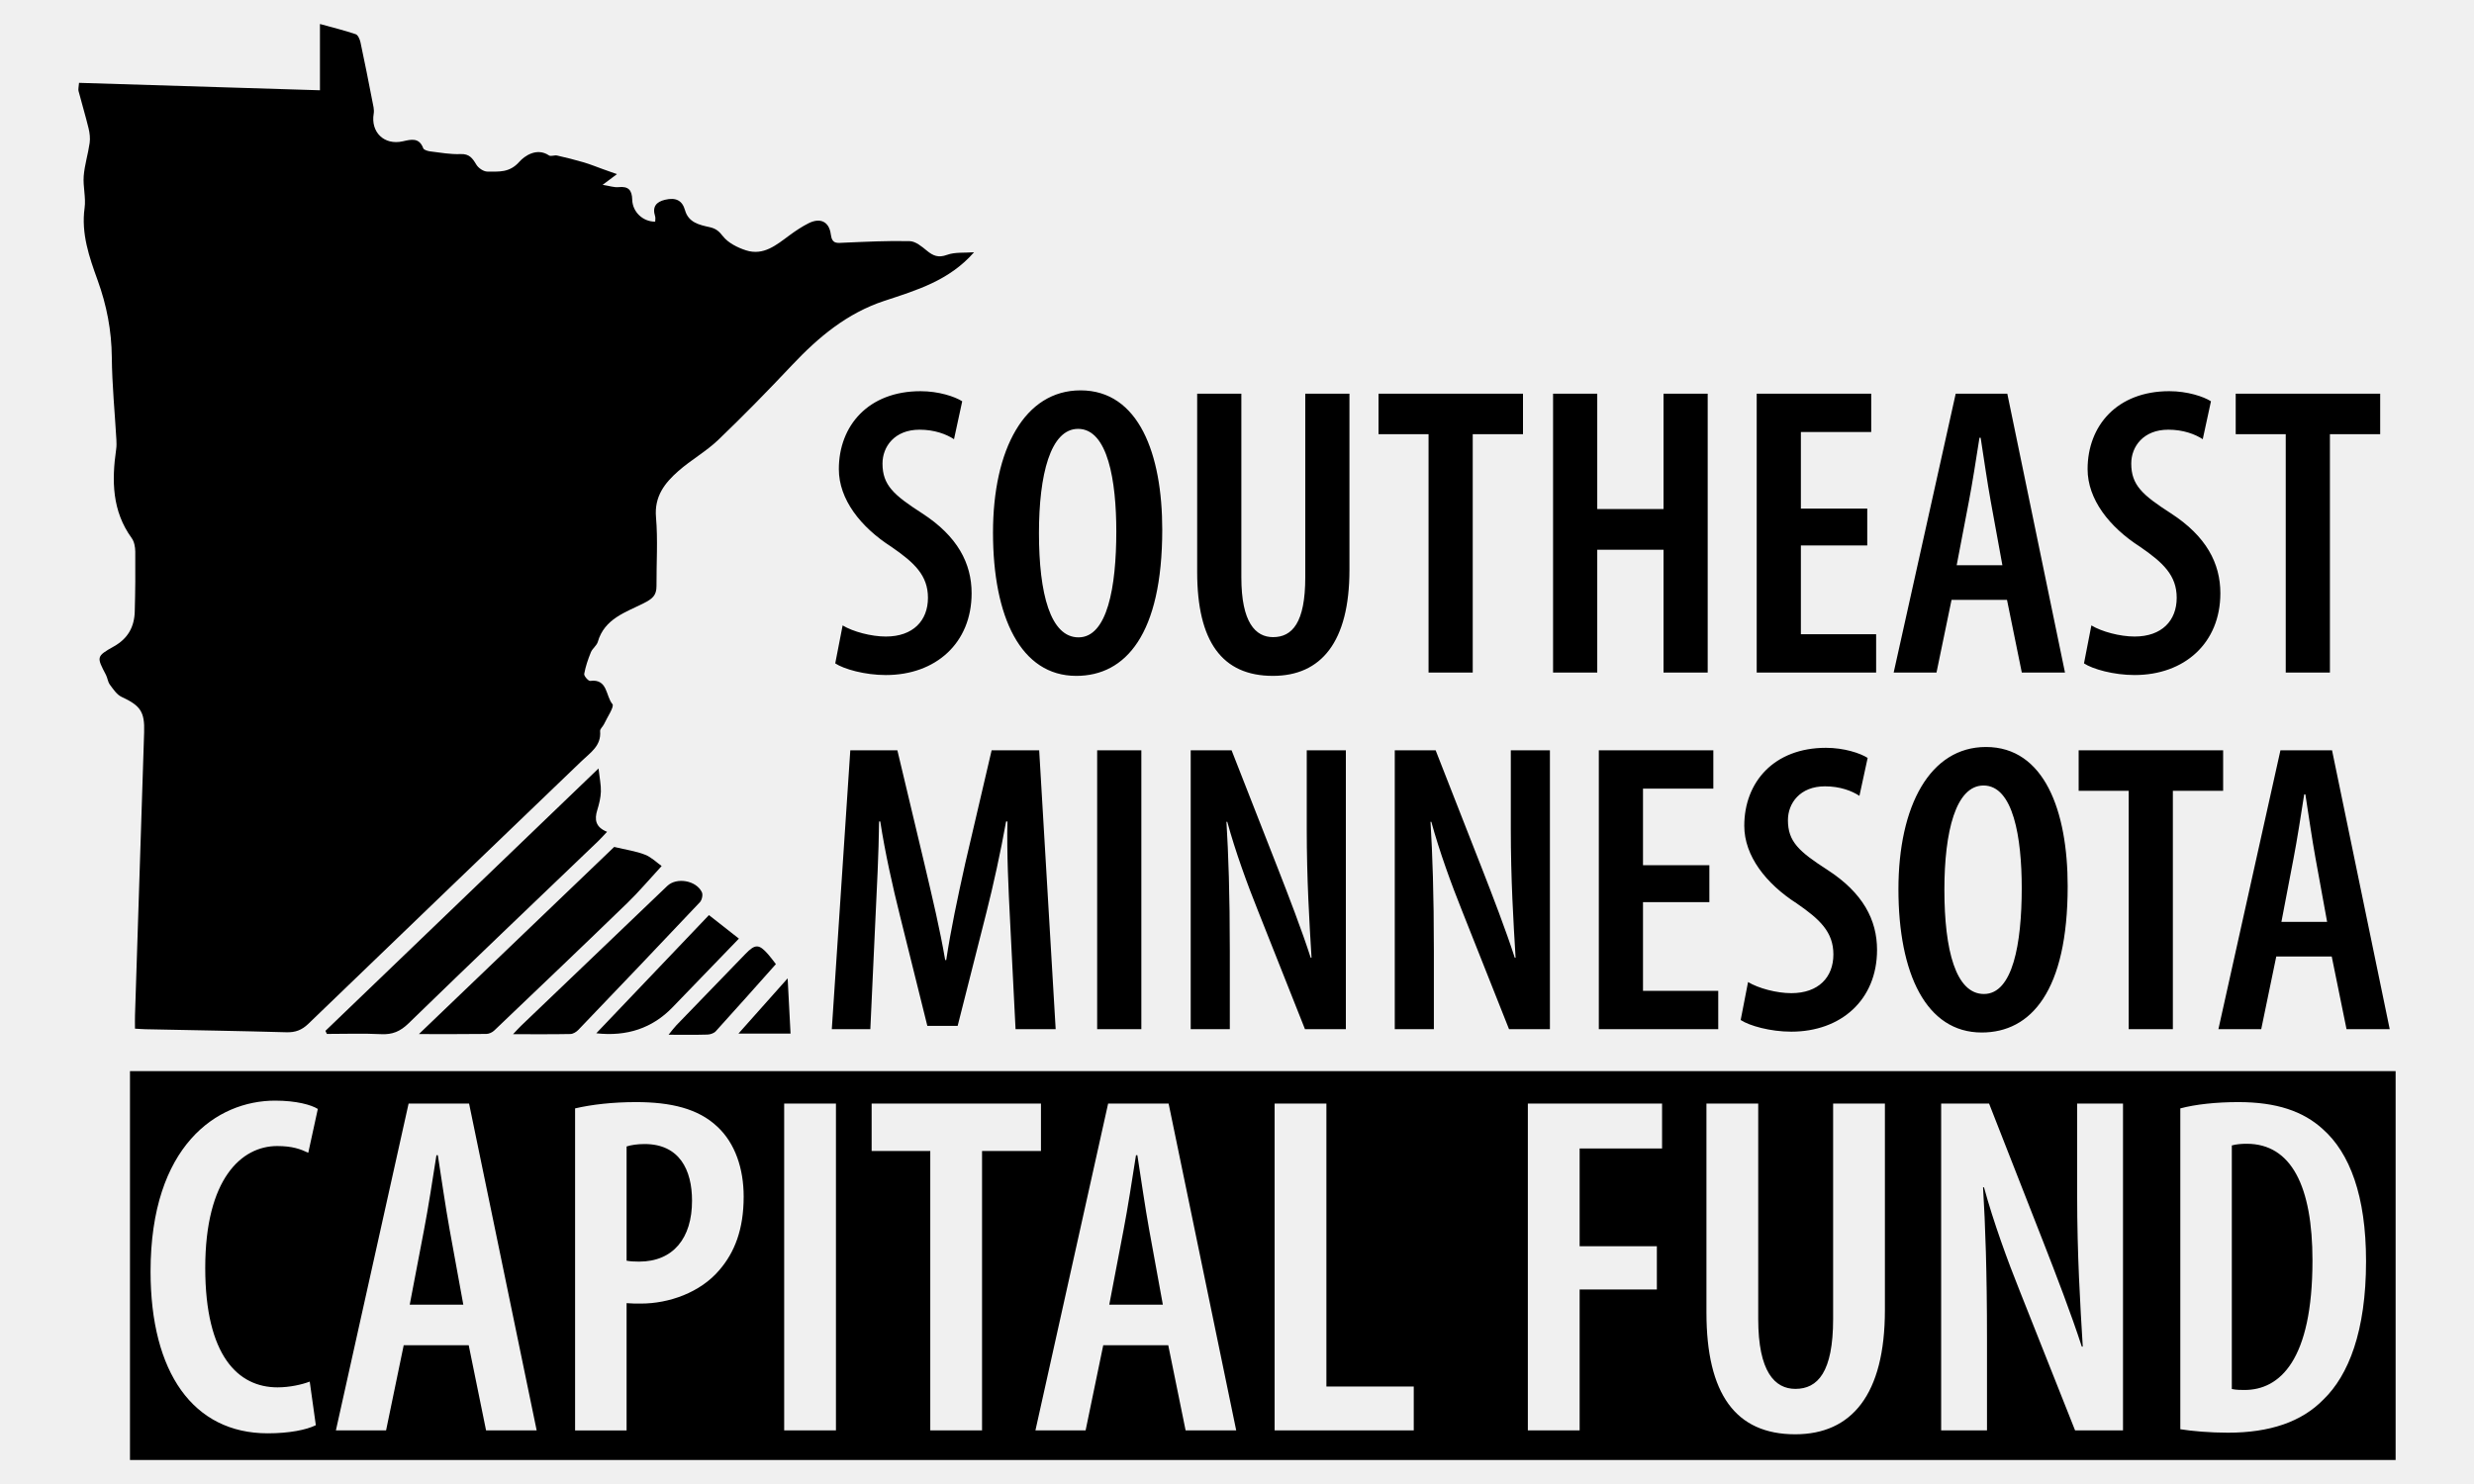
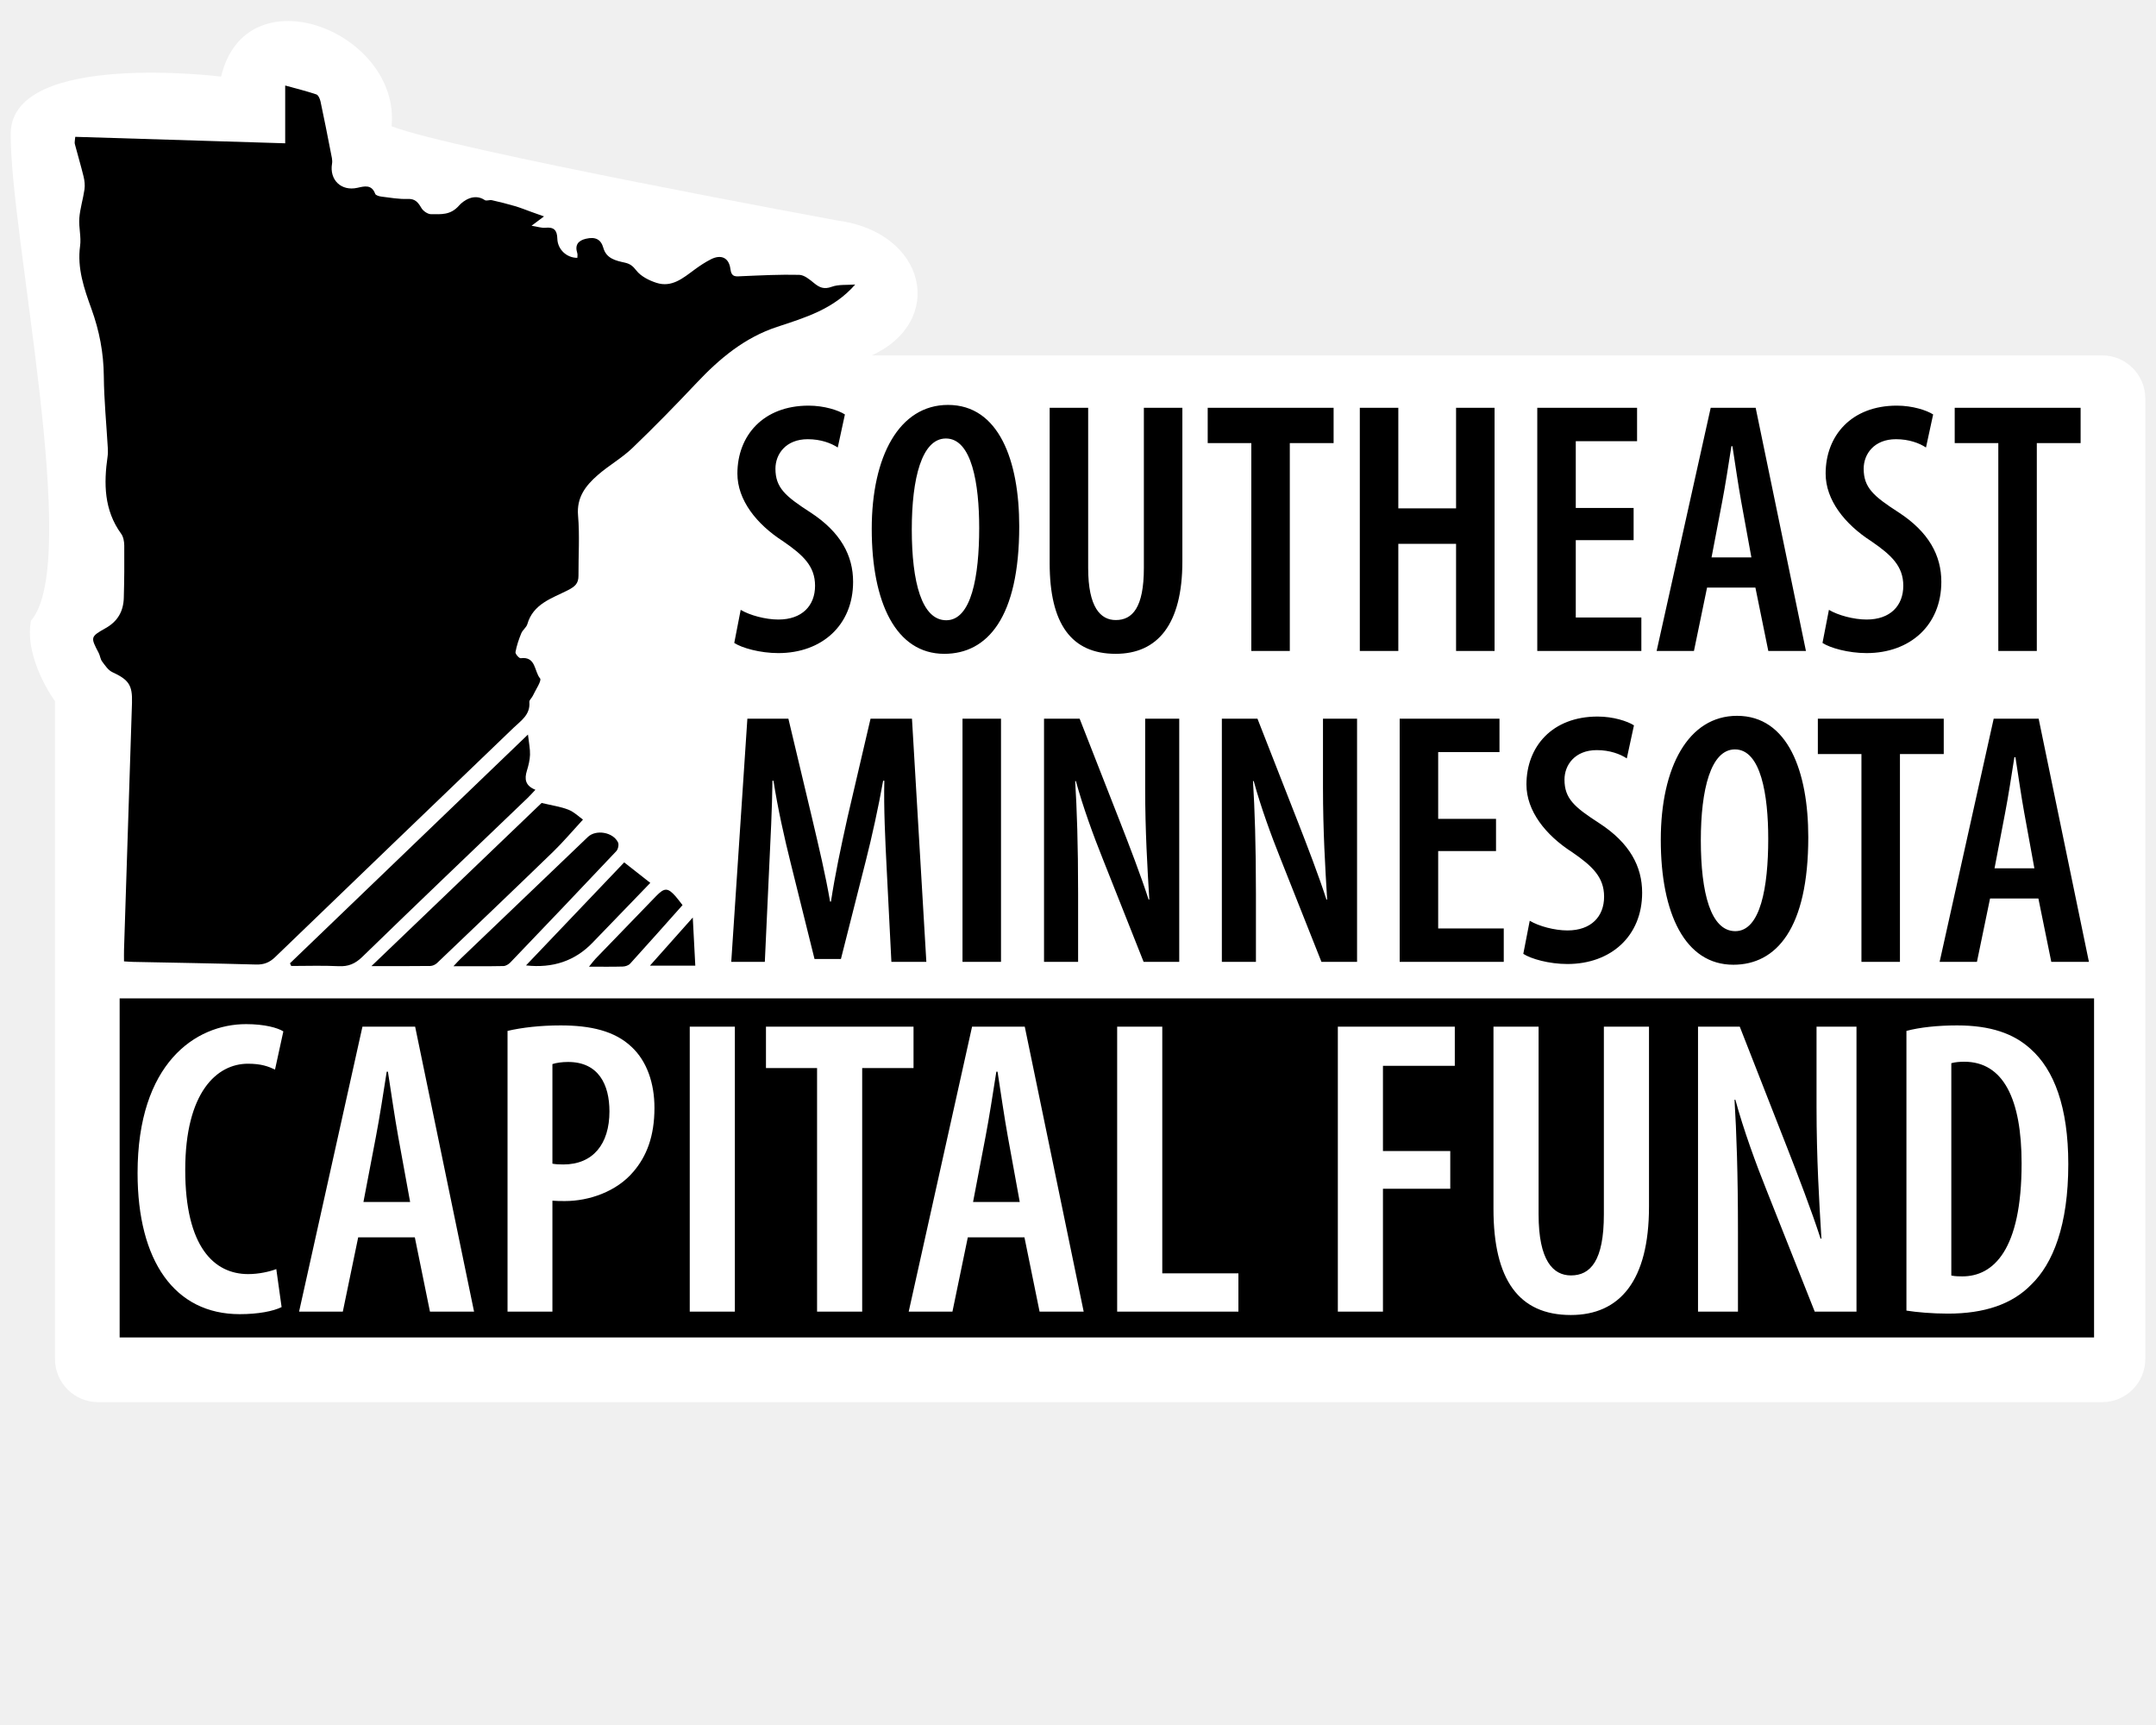
- <svg xmlns="http://www.w3.org/2000/svg" id="a" data-name="Layer 1" width="500" height="300" viewBox="0 0 500 300">
-   <path id="b" data-name="state" d="M15.974,16.748c16.288,.502,32.378,.998,48.688,1.501V4.851c2.603,.72,4.948,1.29,7.225,2.062,.464,.158,.838,1.039,.969,1.648,.843,3.934,1.618,7.884,2.387,11.833,.165,.849,.424,1.756,.283,2.575-.643,3.753,2.118,6.438,5.861,5.604,1.652-.368,3.314-.852,4.152,1.401,.131,.352,.938,.574,1.459,.638,2.021,.248,4.062,.62,6.079,.536,1.787-.075,2.421,.847,3.195,2.138,.413,.688,1.458,1.403,2.216,1.401,2.281-.004,4.478,.283,6.472-1.983,.995-1.13,3.522-2.958,5.992-1.283,.375,.254,1.111-.099,1.636,.02,1.806,.409,3.606,.858,5.383,1.379,1.288,.378,2.536,.894,3.803,1.347,.823,.294,1.647,.586,2.911,1.035l-2.894,2.164c1.427,.224,2.341,.555,3.211,.465,1.984-.205,2.72,.564,2.771,2.533,.065,2.498,2.165,4.461,4.642,4.445,0-.363,.091-.757-.015-1.087-.609-1.887,.198-2.909,1.987-3.335,2.232-.532,3.502,.146,4.056,2.109,.705,2.497,2.885,2.964,4.956,3.42,1.226,.27,1.873,.764,2.694,1.823,1.053,1.358,2.944,2.307,4.658,2.863,3.567,1.156,6.172-1.093,8.811-3.035,1.217-.896,2.492-1.747,3.837-2.427,2.36-1.194,4.186-.368,4.513,2.261,.25,2.004,1.317,1.718,2.666,1.661,4.429-.188,8.866-.419,13.292-.309,1.171,.029,2.429,1.082,3.441,1.915,1.276,1.05,2.329,1.495,4.085,.854,1.612-.589,3.518-.374,5.459-.526-5.012,5.74-11.65,7.685-18.125,9.824-7.531,2.488-13.306,7.318-18.624,12.955-4.872,5.163-9.831,10.255-14.958,15.162-2.441,2.336-5.484,4.033-8.033,6.271-2.763,2.426-4.903,5.131-4.536,9.361,.399,4.598,.072,9.258,.1,13.891,.011,1.888-.783,2.574-2.614,3.499-3.569,1.802-7.904,3.107-9.24,7.775-.223,.78-1.095,1.356-1.411,2.131-.575,1.412-1.076,2.88-1.345,4.372-.074,.409,.848,1.459,1.206,1.412,3.576-.476,3.125,3.088,4.496,4.685,.429,.5-1.051,2.66-1.691,4.044-.23,.498-.838,.976-.798,1.42,.266,2.956-1.945,4.332-3.683,6.003-18.432,17.717-36.884,35.414-55.281,53.167-1.32,1.274-2.627,1.76-4.437,1.71-9.505-.267-19.013-.417-28.52-.613-.62-.013-1.24-.068-2.08-.116,0-.995-.024-1.85,.004-2.703,.611-19.079,1.228-38.158,1.846-57.237,.134-4.127-.76-5.369-4.549-7.124-.974-.451-1.694-1.562-2.38-2.482-.411-.551-.466-1.353-.795-1.983-1.896-3.627-1.97-3.731,1.635-5.759,2.825-1.59,4.105-3.947,4.192-7.025,.114-4.043,.143-8.09,.105-12.135-.009-.916-.204-2.001-.721-2.714-3.99-5.502-4.049-11.641-3.14-17.975,.09-.625,.081-1.273,.045-1.906-.319-5.553-.873-11.102-.925-16.657-.051-5.424-1.022-10.502-2.881-15.635-1.666-4.6-3.341-9.389-2.619-14.573,.293-2.098-.346-4.313-.18-6.445,.175-2.244,.882-4.442,1.2-6.682,.137-.966,.015-2.019-.218-2.977-.615-2.528-1.37-5.021-2.027-7.538-.095-.363,.039-.786,.1-1.651Zm50.088,192.266c3.657,0,7.322-.132,10.97,.048,2.282,.113,3.858-.55,5.54-2.186,12.706-12.361,25.547-24.584,38.34-36.854,.542-.52,1.038-1.089,1.776-1.867-2.37-.945-2.566-2.497-1.975-4.413,.37-1.2,.685-2.461,.726-3.705,.045-1.347-.257-2.705-.477-4.688-18.843,18.109-37.017,35.576-55.191,53.043l.291,.622Zm32.252,0c.534-.007,1.181-.315,1.577-.692,9.011-8.591,18.021-17.184,26.963-25.846,2.284-2.213,4.337-4.664,6.866-7.405-.926-.653-2.03-1.762-3.364-2.29-1.8-.713-3.777-.979-6.226-1.569-12.611,12.088-25.783,24.715-39.469,37.833,5.048,0,9.352,.024,13.654-.031Zm16.969,.017c.544-.011,1.199-.418,1.6-.836,8.22-8.577,16.422-17.171,24.572-25.814,.409-.434,.639-1.497,.398-2.006-1.136-2.406-5.118-3.072-6.994-1.278-9.854,9.424-19.706,18.848-29.555,28.277-.438,.419-.839,.877-1.618,1.695,4.181,0,7.89,.035,11.597-.038Zm5.228-.147q9.317,1.041,15.379-5.219c4.423-4.571,8.838-9.149,13.444-13.919l-6.056-4.754-22.768,23.892Zm34.708-15.992c-1.827-2.072-2.598-2.08-4.556-.061-4.665,4.812-9.327,9.628-13.98,14.452-.459,.476-.846,1.02-1.563,1.894,2.943,0,5.404,.042,7.862-.031,.575-.017,1.311-.269,1.682-.677,4.066-4.474,8.074-9.001,12.146-13.568-.607-.771-1.069-1.417-1.591-2.009Zm4.551,16.054c-.197-3.75-.375-7.151-.586-11.17-3.533,3.97-6.617,7.434-9.942,11.17h10.528Z" />
-   <path id="c" data-name="se" d="M170.296,126.433c2.102,1.266,5.768,2.247,8.742,2.247,5.5,0,8.504-3.22,8.504-7.831,0-4.559-2.775-7.121-7.386-10.301-6.234-3.996-10.623-9.609-10.623-15.702,0-8.816,5.986-15.765,16.513-15.765,3.631,0,6.916,1.076,8.42,2.043l-1.66,7.665c-1.529-1.004-3.918-1.924-6.965-1.924-5.07,0-7.486,3.448-7.486,6.834,0,4.372,2.252,6.358,7.997,10.063,7.167,4.638,10.012,10.108,10.012,16.168,0,10.083-7.262,16.533-17.337,16.533-4.239,0-8.468-1.196-10.223-2.355l1.493-7.677Zm64.597-19.374c0,21.187-7.408,29.573-17.378,29.573-11.229,0-16.827-11.92-16.827-28.954,0-16.889,6.396-28.764,17.688-28.764,11.812,0,16.517,12.932,16.517,28.145Zm-24.918,.714c0,12.255,2.317,21.074,7.995,21.074,5.82,0,7.637-10.152,7.637-21.408,0-10.208-1.699-20.741-7.721-20.741-5.594,0-7.911,9.271-7.911,21.074Zm40.905-28.19v37.146c0,9.139,2.873,12.071,6.404,12.071,3.867,0,6.513-2.898,6.513-12.071v-37.146h8.929v35.632c0,14.58-5.739,21.416-15.466,21.416-10.297,0-15.309-6.978-15.309-21.006v-36.042h8.929Zm37.833,8.189h-10.111v-8.189h29.198v8.189h-10.158v48.19h-8.929v-48.19Zm34.094-8.189v23.322h13.393v-23.322h8.929v56.379h-8.929v-24.833h-13.393v24.833h-8.929v-56.379h8.929Zm54.568,30.689h-13.413v17.941h15.208v7.749h-24.137v-56.379h23.144v7.749h-14.215v15.478h13.413v7.463Zm17.034,10.996l-3.041,14.694h-8.654l12.538-56.379h10.428l11.658,56.379h-8.727l-2.993-14.694h-11.209Zm10.277-6.999l-2.359-12.942c-.671-3.683-1.424-8.888-2.034-12.834h-.239c-.621,3.982-1.458,9.354-2.14,12.87l-2.466,12.906h9.238Zm17.984,12.163c2.102,1.266,5.768,2.247,8.742,2.247,5.5,0,8.504-3.22,8.504-7.831,0-4.559-2.774-7.121-7.386-10.301-6.234-3.996-10.623-9.609-10.623-15.702,0-8.816,5.986-15.765,16.513-15.765,3.632,0,6.915,1.076,8.42,2.043l-1.66,7.665c-1.528-1.004-3.919-1.924-6.965-1.924-5.07,0-7.486,3.448-7.486,6.834,0,4.372,2.253,6.358,7.997,10.063,7.167,4.638,10.012,10.108,10.012,16.168,0,10.083-7.262,16.533-17.337,16.533-4.239,0-8.468-1.196-10.223-2.355l1.492-7.677Zm39.282-38.661h-10.111v-8.189h29.198v8.189h-10.158v48.19h-8.929v-48.19Z" />
-   <path id="d" data-name="mn" d="M204.145,186.286c-.323-6.319-.694-13.996-.538-20.224h-.275c-1.1,6.155-2.606,13.002-3.972,18.378l-5.817,22.949h-6.125l-5.542-22.301c-1.438-5.736-3.004-12.727-3.973-19.026h-.24c-.071,6.372-.453,13.832-.776,20.512l-.992,21.482h-7.786l3.737-56.38h9.514l5.436,22.826c1.71,7.279,3.132,13.191,4.232,19.584h.204c.969-6.334,2.224-12.244,3.851-19.584l5.327-22.826h9.61l3.333,56.38h-8.107l-1.101-21.771Zm26.522-34.609v56.38h-8.928v-56.38h8.928Zm9.977,56.38v-56.38h8.262l9.424,24.064c1.999,5.11,4.82,12.437,6.566,17.868h.167c-.442-7.232-.966-15.919-.966-26.002v-15.931h7.904v56.38h-8.262l-9.522-23.999c-2.081-5.179-4.566-11.975-6.183-17.923h-.167c.395,6.51,.681,14.509,.681,26.163v15.759h-7.904Zm41.24,0v-56.38h8.262l9.425,24.064c1.999,5.11,4.819,12.437,6.566,17.868h.167c-.442-7.232-.967-15.919-.967-26.002v-15.931h7.904v56.38h-8.262l-9.522-23.999c-2.081-5.179-4.565-11.975-6.183-17.923h-.167c.396,6.51,.681,14.509,.681,26.163v15.759h-7.904Zm63.582-25.69h-13.413v17.941h15.208v7.749h-24.137v-56.38h23.144v7.749h-14.215v15.478h13.413v7.463Zm7.819,16.16c2.102,1.267,5.768,2.247,8.742,2.247,5.5,0,8.504-3.22,8.504-7.83,0-4.559-2.774-7.121-7.386-10.301-6.234-3.996-10.623-9.609-10.623-15.702,0-8.816,5.986-15.765,16.513-15.765,3.632,0,6.915,1.075,8.42,2.043l-1.66,7.665c-1.528-1.004-3.919-1.924-6.965-1.924-5.07,0-7.486,3.448-7.486,6.834,0,4.372,2.253,6.358,7.997,10.063,7.167,4.638,10.013,10.108,10.013,16.168,0,10.083-7.263,16.533-17.338,16.533-4.239,0-8.468-1.196-10.223-2.355l1.492-7.677Zm64.597-19.374c0,21.187-7.407,29.573-17.378,29.573-11.229,0-16.827-11.921-16.827-28.954,0-16.889,6.396-28.764,17.688-28.764,11.811,0,16.517,12.933,16.517,28.145Zm-24.919,.715c0,12.255,2.318,21.074,7.995,21.074,5.82,0,7.638-10.152,7.638-21.408,0-10.207-1.699-20.74-7.722-20.74-5.593,0-7.911,9.271-7.911,21.074Zm37.249-20.001h-10.111v-8.189h29.198v8.189h-10.158v48.19h-8.929v-48.19Zm29.826,33.496l-3.041,14.694h-8.654l12.538-56.38h10.428l11.658,56.38h-8.727l-2.993-14.694h-11.209Zm10.277-6.998l-2.359-12.942c-.671-3.683-1.424-8.888-2.034-12.834h-.239c-.621,3.982-1.458,9.354-2.14,12.87l-2.466,12.906h9.238Z" />
-   <path id="e" data-name="cf" d="M26.269,216.532v78.617H484.159v-78.617H26.269Zm29.813,63.931c2.454,0,4.947-.561,6.516-1.164l1.232,8.815c-1.934,.954-5.405,1.64-9.718,1.64-15.078,0-23.684-12.308-23.684-32.717,0-25.426,13.413-34.537,25.167-34.537,4.297,0,7.321,.854,8.638,1.681l-1.931,8.858c-1.555-.729-3.18-1.359-6.278-1.359-7.197,0-14.544,6.586-14.544,24.629,0,17.794,6.659,24.154,14.602,24.154Zm42.153,8.703l-3.508-17.222h-13.137l-3.564,17.222h-10.143l14.695-66.077h12.221l13.664,66.077h-10.228Zm47.183-32.453c-3.892,4.625-10.29,6.812-15.852,6.812-1.066,0-1.978,0-2.931-.084v25.726h-10.409v-65.097c3.373-.785,7.624-1.274,12.313-1.274,6.939,0,12.551,1.275,16.454,4.984,3.582,3.332,5.305,8.469,5.305,14.128,0,6.675-1.86,11.278-4.88,14.806Zm23.529,32.453h-10.464v-66.077h10.464v66.077Zm29.527,0h-10.464v-56.48h-11.851v-9.597h34.221v9.597h-11.906v56.48Zm41.139,0l-3.508-17.222h-13.137l-3.564,17.222h-10.143l14.695-66.077h12.221l13.664,66.077h-10.228Zm46.11,0h-28.119v-66.077h10.464v57.205h17.655v8.872Zm50.184-56.996h-16.661v19.764h15.609v8.746h-15.609v28.486h-10.464v-66.077h27.125v9.081Zm45.035,32.681c0,17.087-6.726,25.1-18.126,25.1-12.068,0-17.941-8.179-17.941-24.62v-42.241h10.464v43.535c0,10.711,3.367,14.146,7.507,14.146,4.532,0,7.632-3.396,7.632-14.146v-43.535h10.465v41.762Zm48.121,24.315h-9.684l-11.16-28.127c-2.439-6.069-5.352-14.034-7.246-21.006h-.196c.463,7.629,.798,17.004,.798,30.663v18.47h-9.264v-66.077h9.683l11.046,28.203c2.343,5.989,5.648,14.576,7.695,20.941h.196c-.519-8.476-1.133-18.657-1.133-30.475v-18.67h9.265v66.077Zm40.512-6.251c-4.396,4.527-10.839,6.713-19.304,6.713-3.623,0-7.274-.321-9.625-.7v-64.858c3.037-.813,7.232-1.274,11.736-1.274,7.696,0,13.112,1.847,17.072,5.472,5.418,4.8,8.728,13.455,8.728,26.694,0,14.168-3.545,23.069-8.607,27.954Zm-329.714-40.185c0,7.592-3.819,12.312-10.701,12.312-1.011,0-1.768-.042-2.525-.183v-23.095c.897-.294,2.187-.49,3.632-.49,7.056,0,9.593,5.231,9.593,11.455Zm-48.991,5.844l2.765,15.168h-10.827l2.89-15.126c.799-4.12,1.78-10.417,2.508-15.084h.281c.715,4.625,1.597,10.726,2.383,15.042Zm376.484,6.25c0,20.132-6.581,26.168-13.734,26.168-.686,0-1.695,0-2.565-.196v-49.239c.897-.252,1.964-.337,3.002-.337,9.061,0,13.298,8.646,13.298,23.604Zm-235.106-6.25l2.765,15.168h-10.827l2.89-15.126c.799-4.12,1.78-10.417,2.508-15.084h.281c.715,4.625,1.597,10.726,2.383,15.042Z" />
+ <svg xmlns="http://www.w3.org/2000/svg" id="a" data-name="Layer 1" width="500" height="400" viewBox="0 0 500 400">
+   <path d="M487.517,82.411H202.17c17.317-7.966,12.66-28.602-8.022-31.285,0,0-89.197-16.377-103.336-21.845,2.109-21.912-33.717-35.997-39.532-11.517,.002,0-48.14-6.012-48.792,12.897-.325,23.184,16.559,99.614,4.69,113.279-1.634,8.862,5.575,18.66,5.575,18.66v152.53c0,5.523,4.477,10,10,10H487.517c5.523,0,10-4.477,10-10V92.411c0-5.523-4.477-10-10-10Z" fill="#fff" />
+   <path id="b" data-name="state" d="M17.452,31.728c16.288,.502,32.378,.998,48.688,1.501v-13.398c2.603,.72,4.948,1.29,7.225,2.062,.464,.158,.838,1.039,.969,1.648,.843,3.934,1.618,7.884,2.387,11.833,.165,.849,.424,1.756,.283,2.575-.643,3.753,2.118,6.438,5.861,5.604,1.652-.368,3.314-.852,4.152,1.401,.131,.352,.938,.574,1.459,.638,2.021,.248,4.062,.62,6.079,.536,1.787-.075,2.421,.847,3.195,2.138,.413,.688,1.458,1.403,2.216,1.401,2.281-.004,4.478,.283,6.472-1.983,.995-1.13,3.522-2.958,5.992-1.283,.375,.254,1.111-.099,1.636,.02,1.806,.409,3.606,.858,5.383,1.379,1.288,.378,2.536,.894,3.803,1.347,.823,.294,1.647,.586,2.911,1.035l-2.894,2.164c1.427,.224,2.341,.555,3.211,.465,1.984-.205,2.72,.564,2.771,2.533,.065,2.498,2.165,4.461,4.642,4.445,0-.363,.091-.757-.015-1.087-.609-1.887,.198-2.909,1.987-3.335,2.232-.532,3.502,.146,4.056,2.109,.705,2.497,2.885,2.964,4.956,3.42,1.226,.27,1.873,.764,2.694,1.823,1.053,1.358,2.944,2.307,4.658,2.863,3.567,1.156,6.172-1.093,8.811-3.035,1.217-.896,2.492-1.747,3.837-2.427,2.36-1.194,4.186-.368,4.513,2.261,.25,2.004,1.317,1.718,2.666,1.661,4.429-.188,8.866-.419,13.292-.309,1.171,.029,2.429,1.082,3.441,1.915,1.276,1.05,2.329,1.495,4.085,.854,1.612-.589,3.518-.374,5.459-.526-5.012,5.74-11.65,7.685-18.125,9.824-7.531,2.488-13.306,7.318-18.624,12.955-4.872,5.163-9.831,10.255-14.958,15.162-2.441,2.336-5.484,4.033-8.033,6.271-2.763,2.426-4.903,5.131-4.536,9.361,.399,4.598,.072,9.258,.1,13.891,.011,1.888-.783,2.574-2.614,3.499-3.569,1.802-7.904,3.107-9.24,7.775-.223,.78-1.095,1.356-1.411,2.131-.575,1.412-1.076,2.88-1.345,4.372-.074,.409,.848,1.459,1.206,1.412,3.576-.476,3.125,3.088,4.496,4.685,.429,.5-1.051,2.66-1.691,4.044-.23,.498-.838,.976-.798,1.42,.266,2.956-1.945,4.332-3.683,6.003-18.432,17.717-36.884,35.414-55.281,53.167-1.32,1.274-2.627,1.76-4.437,1.71-9.505-.267-19.013-.417-28.52-.613-.62-.013-1.24-.068-2.08-.116,0-.995-.024-1.85,.004-2.703,.611-19.079,1.228-38.158,1.846-57.237,.134-4.127-.76-5.369-4.549-7.124-.974-.451-1.694-1.562-2.38-2.482-.411-.551-.466-1.353-.795-1.983-1.896-3.627-1.97-3.731,1.635-5.759,2.825-1.59,4.105-3.947,4.192-7.025,.114-4.043,.143-8.09,.105-12.135-.009-.916-.204-2.001-.721-2.714-3.99-5.502-4.049-11.641-3.14-17.975,.09-.625,.081-1.273,.045-1.906-.319-5.553-.873-11.102-.925-16.657-.051-5.424-1.022-10.502-2.881-15.635-1.666-4.6-3.341-9.389-2.619-14.573,.293-2.098-.346-4.313-.18-6.445,.175-2.244,.882-4.442,1.2-6.682,.137-.966,.015-2.019-.218-2.977-.615-2.528-1.37-5.021-2.027-7.538-.095-.363,.039-.786,.1-1.651Zm50.088,192.266c3.657,0,7.322-.132,10.97,.048,2.282,.113,3.858-.55,5.54-2.186,12.706-12.361,25.547-24.584,38.34-36.854,.542-.52,1.038-1.089,1.776-1.867-2.37-.945-2.566-2.497-1.975-4.413,.37-1.2,.685-2.461,.726-3.705,.045-1.347-.257-2.705-.477-4.688-18.843,18.109-37.017,35.576-55.191,53.043l.291,.622Zm32.252,0c.534-.007,1.181-.315,1.577-.692,9.011-8.591,18.021-17.184,26.963-25.846,2.284-2.213,4.337-4.664,6.866-7.405-.926-.653-2.03-1.762-3.364-2.29-1.8-.713-3.777-.979-6.226-1.569-12.611,12.088-25.783,24.715-39.469,37.833,5.048,0,9.352,.024,13.654-.031Zm16.969,.017c.544-.011,1.199-.418,1.6-.836,8.22-8.577,16.422-17.171,24.572-25.814,.409-.434,.639-1.497,.398-2.006-1.136-2.406-5.118-3.072-6.994-1.278-9.854,9.424-19.706,18.848-29.555,28.277-.438,.419-.839,.877-1.618,1.695,4.181,0,7.89,.035,11.597-.038Zm5.228-.147q9.317,1.041,15.379-5.219c4.423-4.571,8.838-9.149,13.444-13.919l-6.056-4.754-22.768,23.892Zm34.708-15.992c-1.827-2.072-2.598-2.08-4.556-.061-4.665,4.812-9.327,9.628-13.98,14.452-.459,.476-.846,1.02-1.563,1.894,2.943,0,5.404,.042,7.862-.031,.575-.017,1.311-.269,1.682-.677,4.066-4.474,8.074-9.001,12.146-13.568-.607-.771-1.069-1.417-1.591-2.009Zm4.551,16.054c-.197-3.75-.375-7.151-.586-11.17-3.533,3.97-6.617,7.434-9.942,11.17h10.528Z" />
+   <path id="c" data-name="se" d="M171.774,141.413c2.102,1.266,5.768,2.247,8.742,2.247,5.5,0,8.504-3.22,8.504-7.831,0-4.559-2.775-7.121-7.386-10.301-6.234-3.996-10.623-9.609-10.623-15.702,0-8.816,5.986-15.765,16.513-15.765,3.631,0,6.916,1.076,8.42,2.043l-1.66,7.665c-1.529-1.004-3.918-1.924-6.965-1.924-5.07,0-7.486,3.448-7.486,6.834,0,4.372,2.252,6.358,7.997,10.063,7.167,4.638,10.012,10.108,10.012,16.168,0,10.083-7.262,16.533-17.337,16.533-4.239,0-8.468-1.196-10.223-2.355l1.493-7.677Zm64.597-19.374c0,21.187-7.408,29.573-17.378,29.573-11.229,0-16.827-11.92-16.827-28.954,0-16.889,6.396-28.764,17.688-28.764,11.812,0,16.517,12.932,16.517,28.145Zm-24.918,.714c0,12.255,2.317,21.074,7.995,21.074,5.82,0,7.637-10.152,7.637-21.408,0-10.208-1.699-20.741-7.721-20.741-5.594,0-7.911,9.271-7.911,21.074Zm40.905-28.19v37.146c0,9.139,2.873,12.071,6.404,12.071,3.867,0,6.513-2.898,6.513-12.071v-37.146h8.929v35.632c0,14.58-5.739,21.416-15.466,21.416-10.297,0-15.309-6.978-15.309-21.006v-36.042h8.929Zm37.833,8.189h-10.111v-8.189h29.198v8.189h-10.158v48.19h-8.929v-48.19Zm34.094-8.189v23.322h13.393v-23.322h8.929v56.379h-8.929v-24.833h-13.393v24.833h-8.929v-56.379h8.929Zm54.568,30.689h-13.413v17.941h15.208v7.749h-24.137v-56.379h23.144v7.749h-14.215v15.478h13.413v7.463Zm17.034,10.996l-3.041,14.694h-8.654l12.538-56.379h10.428l11.658,56.379h-8.727l-2.993-14.694h-11.209Zm10.277-6.999l-2.359-12.942c-.671-3.683-1.424-8.888-2.034-12.834h-.239c-.621,3.982-1.458,9.354-2.14,12.87l-2.466,12.906h9.238Zm17.984,12.163c2.102,1.266,5.768,2.247,8.742,2.247,5.5,0,8.504-3.22,8.504-7.831,0-4.559-2.774-7.121-7.386-10.301-6.234-3.996-10.623-9.609-10.623-15.702,0-8.816,5.986-15.765,16.513-15.765,3.632,0,6.915,1.076,8.42,2.043l-1.66,7.665c-1.528-1.004-3.919-1.924-6.965-1.924-5.07,0-7.486,3.448-7.486,6.834,0,4.372,2.253,6.358,7.997,10.063,7.167,4.638,10.012,10.108,10.012,16.168,0,10.083-7.262,16.533-17.337,16.533-4.239,0-8.468-1.196-10.223-2.355l1.492-7.677Zm39.282-38.661h-10.111v-8.189h29.198v8.189h-10.158v48.19h-8.929v-48.19Z" />
+   <path id="d" data-name="mn" d="M205.622,201.266c-.323-6.319-.694-13.996-.538-20.224h-.275c-1.1,6.155-2.606,13.002-3.972,18.378l-5.817,22.949h-6.125l-5.542-22.301c-1.438-5.736-3.004-12.727-3.973-19.026h-.24c-.071,6.372-.453,13.832-.776,20.512l-.992,21.482h-7.786l3.737-56.38h9.514l5.436,22.826c1.71,7.279,3.132,13.191,4.232,19.584h.204c.969-6.334,2.224-12.244,3.851-19.584l5.327-22.826h9.61l3.333,56.38h-8.107l-1.101-21.771Zm26.522-34.609v56.38h-8.928v-56.38h8.928Zm9.977,56.38v-56.38h8.262l9.424,24.064c1.999,5.11,4.82,12.437,6.566,17.868h.167c-.442-7.232-.966-15.919-.966-26.002v-15.931h7.904v56.38h-8.262l-9.522-23.999c-2.081-5.179-4.566-11.975-6.183-17.923h-.167c.395,6.51,.681,14.509,.681,26.163v15.759h-7.904Zm41.24,0v-56.38h8.262l9.425,24.064c1.999,5.11,4.819,12.437,6.566,17.868h.167c-.442-7.232-.967-15.919-.967-26.002v-15.931h7.904v56.38h-8.262l-9.522-23.999c-2.081-5.179-4.565-11.975-6.183-17.923h-.167c.396,6.51,.681,14.509,.681,26.163v15.759h-7.904Zm63.582-25.69h-13.413v17.941h15.208v7.749h-24.137v-56.38h23.144v7.749h-14.215v15.478h13.413v7.463Zm7.819,16.16c2.102,1.267,5.768,2.247,8.742,2.247,5.5,0,8.504-3.22,8.504-7.83,0-4.559-2.774-7.121-7.386-10.301-6.234-3.996-10.623-9.609-10.623-15.702,0-8.816,5.986-15.765,16.513-15.765,3.632,0,6.915,1.075,8.42,2.043l-1.66,7.665c-1.528-1.004-3.919-1.924-6.965-1.924-5.07,0-7.486,3.448-7.486,6.834,0,4.372,2.253,6.358,7.997,10.063,7.167,4.638,10.013,10.108,10.013,16.168,0,10.083-7.263,16.533-17.338,16.533-4.239,0-8.468-1.196-10.223-2.355l1.492-7.677Zm64.597-19.374c0,21.187-7.407,29.573-17.378,29.573-11.229,0-16.827-11.921-16.827-28.954,0-16.889,6.396-28.764,17.688-28.764,11.811,0,16.517,12.933,16.517,28.145Zm-24.919,.715c0,12.255,2.318,21.074,7.995,21.074,5.82,0,7.638-10.152,7.638-21.408,0-10.207-1.699-20.74-7.722-20.74-5.593,0-7.911,9.271-7.911,21.074Zm37.249-20.001h-10.111v-8.189h29.198v8.189h-10.158v48.19h-8.929v-48.19Zm29.826,33.496l-3.041,14.694h-8.654l12.538-56.38h10.428l11.658,56.38h-8.727l-2.993-14.694h-11.209Zm10.277-6.998l-2.359-12.942c-.671-3.683-1.424-8.888-2.034-12.834h-.239c-.621,3.982-1.458,9.354-2.14,12.87l-2.466,12.906h9.238Z" />
+   <path id="e" data-name="cf" d="M27.746,231.511v78.617H485.637v-78.617H27.746Zm29.813,63.931c2.454,0,4.947-.561,6.516-1.164l1.232,8.815c-1.934,.954-5.405,1.64-9.718,1.64-15.078,0-23.684-12.308-23.684-32.717,0-25.426,13.413-34.537,25.167-34.537,4.297,0,7.321,.854,8.638,1.681l-1.931,8.858c-1.555-.729-3.18-1.359-6.278-1.359-7.197,0-14.544,6.586-14.544,24.629,0,17.794,6.659,24.154,14.602,24.154Zm42.153,8.703l-3.508-17.222h-13.137l-3.564,17.222h-10.143l14.695-66.077h12.221l13.664,66.077h-10.228Zm47.183-32.453c-3.892,4.625-10.29,6.812-15.852,6.812-1.066,0-1.978,0-2.931-.084v25.726h-10.409v-65.097c3.373-.785,7.624-1.274,12.313-1.274,6.939,0,12.551,1.275,16.454,4.984,3.582,3.332,5.305,8.469,5.305,14.128,0,6.675-1.86,11.278-4.88,14.806Zm23.529,32.453h-10.464v-66.077h10.464v66.077Zm29.527,0h-10.464v-56.48h-11.851v-9.597h34.221v9.597h-11.906v56.48Zm41.139,0l-3.508-17.222h-13.137l-3.564,17.222h-10.143l14.695-66.077h12.221l13.664,66.077h-10.228Zm46.11,0h-28.119v-66.077h10.464v57.205h17.655v8.872Zm50.184-56.996h-16.661v19.764h15.609v8.746h-15.609v28.486h-10.464v-66.077h27.125v9.081Zm45.035,32.681c0,17.087-6.726,25.1-18.126,25.1-12.068,0-17.941-8.179-17.941-24.62v-42.241h10.464v43.535c0,10.711,3.367,14.146,7.507,14.146,4.532,0,7.632-3.396,7.632-14.146v-43.535h10.465v41.762Zm48.121,24.315h-9.684l-11.16-28.127c-2.439-6.069-5.352-14.034-7.246-21.006h-.196c.463,7.629,.798,17.004,.798,30.663v18.47h-9.264v-66.077h9.683l11.046,28.203c2.343,5.989,5.648,14.576,7.695,20.941h.196c-.519-8.476-1.133-18.657-1.133-30.475v-18.67h9.265v66.077Zm40.512-6.251c-4.396,4.527-10.839,6.713-19.304,6.713-3.623,0-7.274-.321-9.625-.7v-64.858c3.037-.813,7.232-1.274,11.736-1.274,7.696,0,13.112,1.847,17.072,5.472,5.418,4.8,8.728,13.455,8.728,26.694,0,14.168-3.545,23.069-8.607,27.954Zm-329.714-40.185c0,7.592-3.819,12.312-10.701,12.312-1.011,0-1.768-.042-2.525-.183v-23.095c.897-.294,2.187-.49,3.632-.49,7.056,0,9.593,5.231,9.593,11.455Zm-48.991,5.844l2.765,15.168h-10.827l2.89-15.126c.799-4.12,1.78-10.417,2.508-15.084h.281c.715,4.625,1.597,10.726,2.383,15.042Zm376.484,6.25c0,20.132-6.581,26.168-13.734,26.168-.686,0-1.695,0-2.565-.196v-49.239c.897-.252,1.964-.337,3.002-.337,9.061,0,13.298,8.646,13.298,23.604Zm-235.106-6.25l2.765,15.168h-10.827l2.89-15.126c.799-4.12,1.78-10.417,2.508-15.084h.281c.715,4.625,1.597,10.726,2.383,15.042Z" />
</svg>
